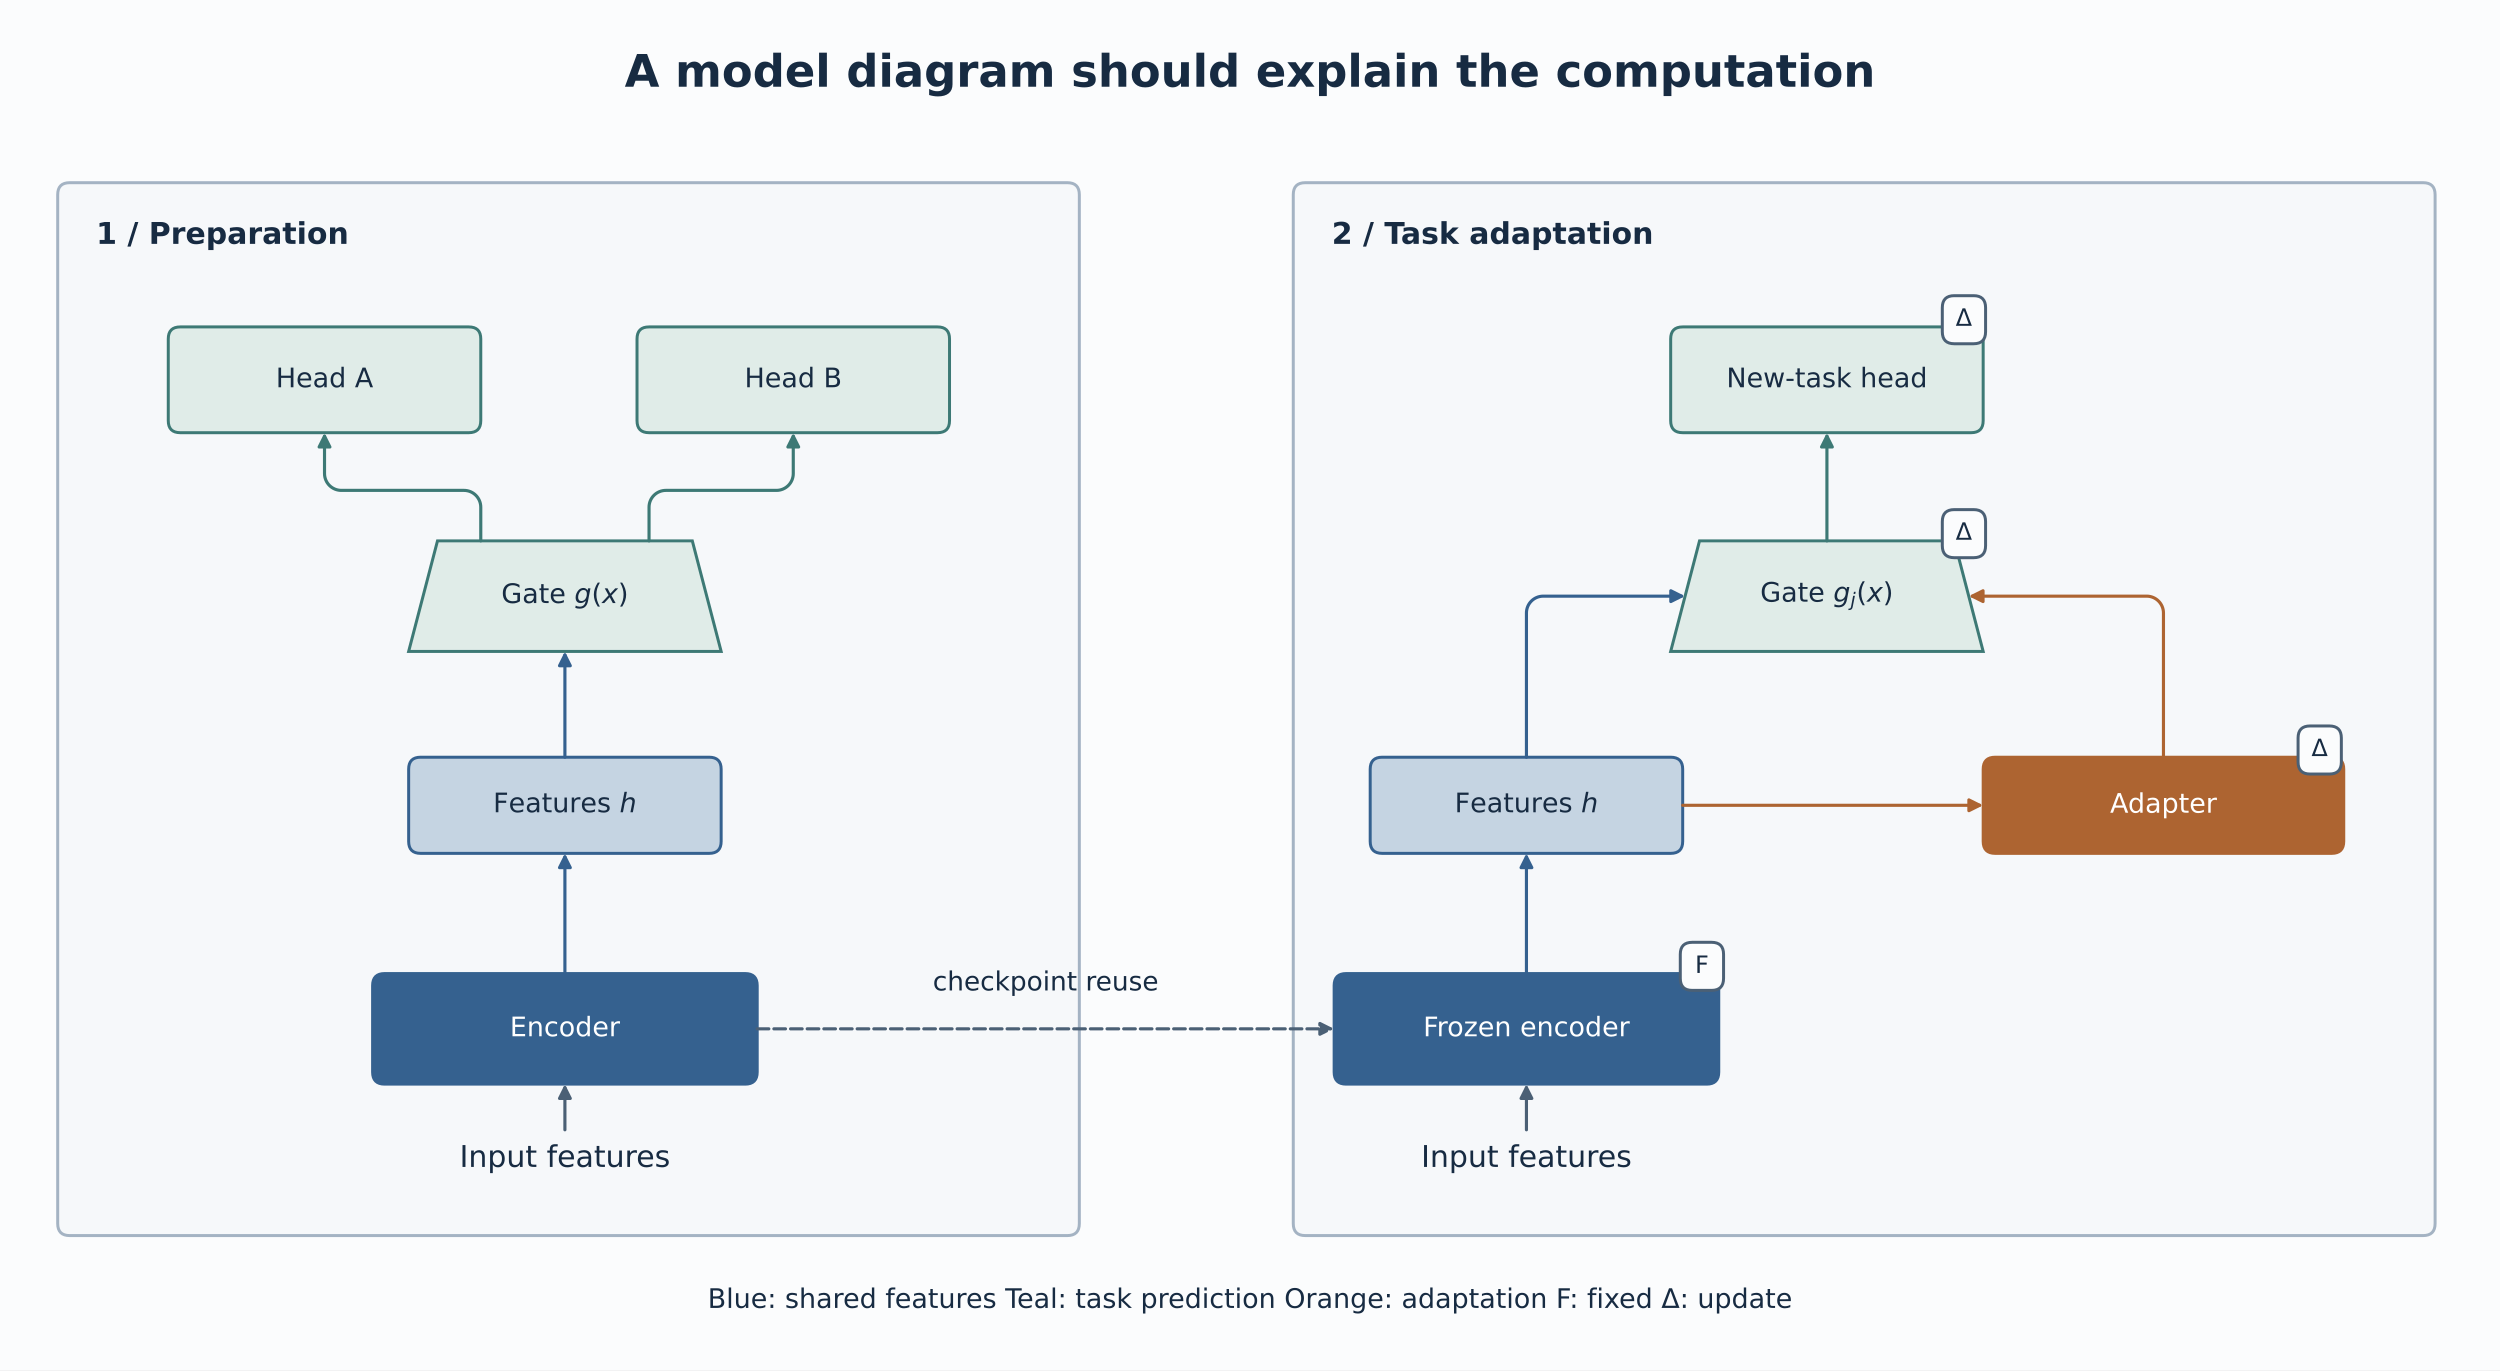
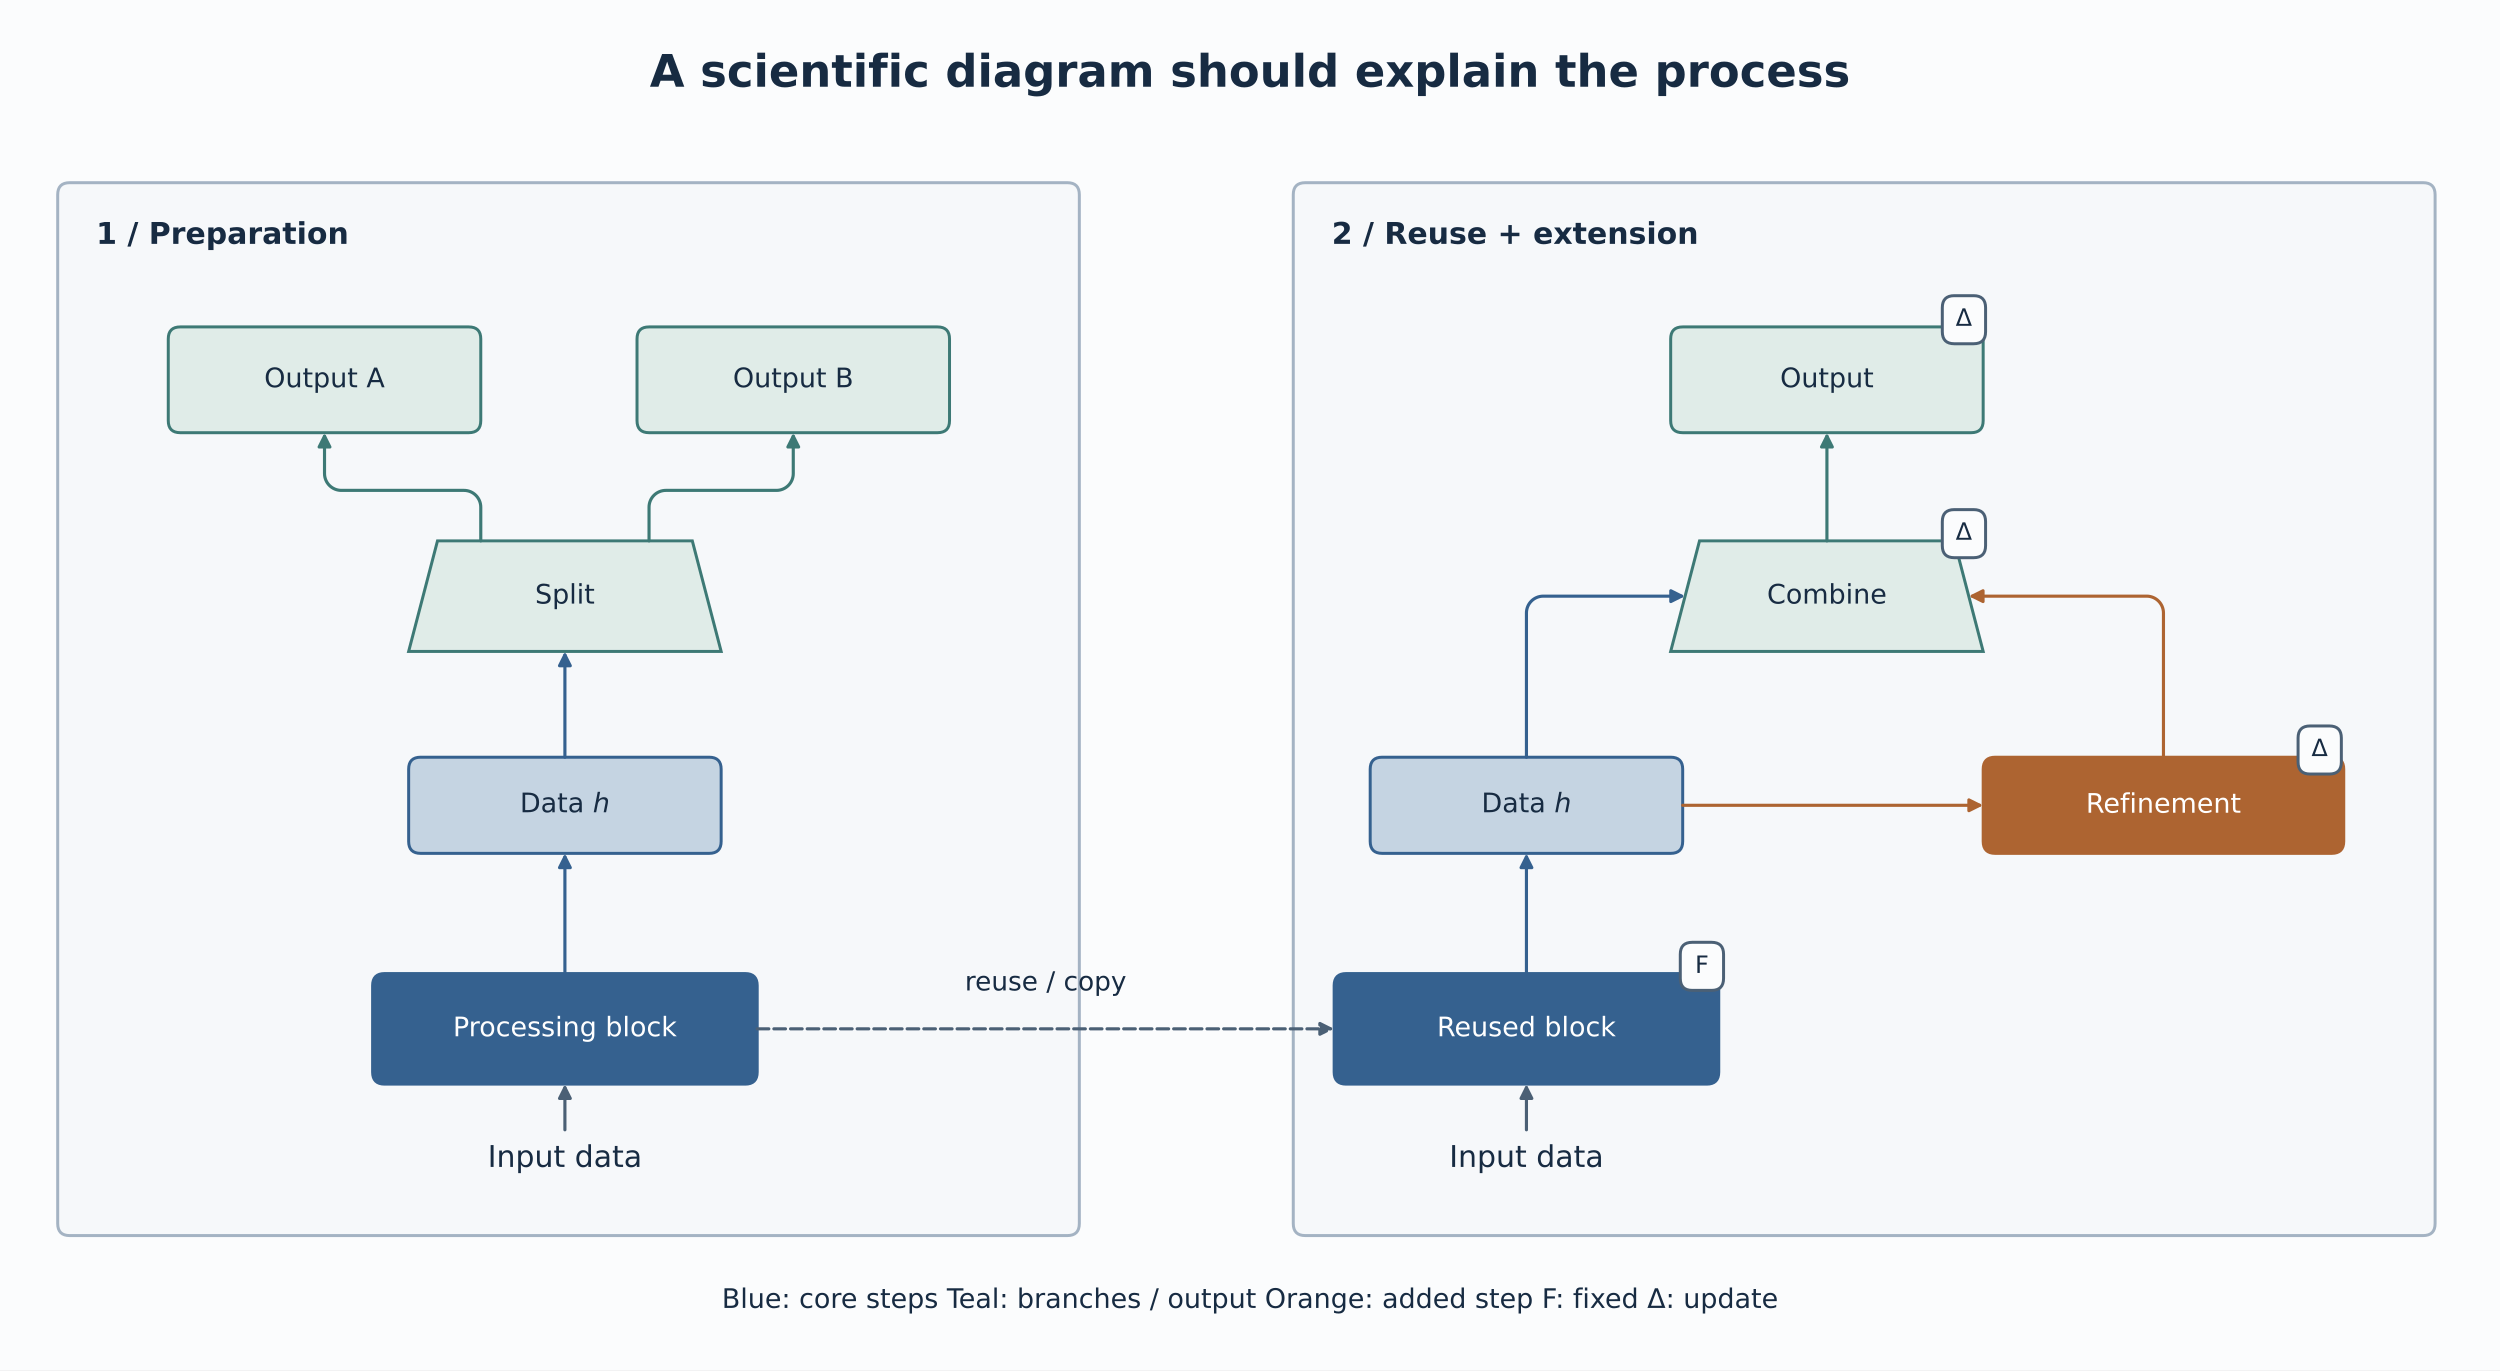
<svg xmlns="http://www.w3.org/2000/svg" width="835.2pt" height="457.754pt" viewBox="0 0 835.2 457.754" version="1.1">
  <defs>
    <style type="text/css">*{stroke-linejoin: round; stroke-linecap: butt}</style>
  </defs>
  <g id="figure_1">
    <g id="patch_1">
      <path d="M 0 457.754  L 835.2 457.754  L 835.2 0  L 0 0  z " style="fill: #fbfcfd" />
    </g>
    <g id="axes_1">
      <g id="patch_2">
        <path d="M 23.289 61.034  L 356.566 61.034  Q 360.582 61.034 360.582 65.049  L 360.582 408.766  Q 360.582 412.782 356.566 412.782  L 23.289 412.782  Q 19.274 412.782 19.274 408.766  L 19.274 65.049  Q 19.274 61.034 23.289 61.034  z " clip-path="url(#p89f67c90ca)" style="fill: #f6f8fa; stroke: #a4b3c3; stroke-linejoin: miter" />
      </g>
      <g id="patch_3">
        <path d="M 436.071 61.034  L 809.502 61.034  Q 813.517 61.034 813.517 65.049  L 813.517 408.766  Q 813.517 412.782 809.502 412.782  L 436.071 412.782  Q 432.055 412.782 432.055 408.766  L 432.055 65.049  Q 432.055 61.034 436.071 61.034  z " clip-path="url(#p89f67c90ca)" style="fill: #f6f8fa; stroke: #a4b3c3; stroke-linejoin: miter" />
      </g>
      <g id="patch_4">
        <path d="M 60.231 109.218  L 156.6 109.218  Q 160.615 109.218 160.615 113.234  L 160.615 140.538  Q 160.615 144.554 156.6 144.554  L 60.231 144.554  Q 56.215 144.554 56.215 140.538  L 56.215 113.234  Q 56.215 109.218 60.231 109.218  z " clip-path="url(#p89f67c90ca)" style="fill: #e0ece8; stroke: #3d7975; stroke-linejoin: miter" />
      </g>
      <g id="patch_5">
        <path d="M 216.831 109.218  L 313.2 109.218  Q 317.215 109.218 317.215 113.234  L 317.215 140.538  Q 317.215 144.554 313.2 144.554  L 216.831 144.554  Q 212.815 144.554 212.815 140.538  L 212.815 113.234  Q 212.815 109.218 216.831 109.218  z " clip-path="url(#p89f67c90ca)" style="fill: #e0ece8; stroke: #3d7975; stroke-linejoin: miter" />
      </g>
      <g id="patch_6">
        <path d="M 136.523 217.634  L 146.16 180.692  L 231.286 180.692  L 240.923 217.634  z " clip-path="url(#p89f67c90ca)" style="fill: #e0ece8; stroke: #3d7975; stroke-linejoin: miter" />
      </g>
      <g id="patch_7">
        <path d="M 140.538 252.969  L 236.908 252.969  Q 240.923 252.969 240.923 256.985  L 240.923 281.077  Q 240.923 285.092 236.908 285.092  L 140.538 285.092  Q 136.523 285.092 136.523 281.077  L 136.523 256.985  Q 136.523 252.969 140.538 252.969  z " clip-path="url(#p89f67c90ca)" style="fill: #c5d4e2; stroke: #35618f; stroke-linejoin: miter" />
      </g>
      <g id="patch_8">
        <path d="M 128.492 325.246  L 248.954 325.246  Q 252.969 325.246 252.969 329.262  L 252.969 358.172  Q 252.969 362.188 248.954 362.188  L 128.492 362.188  Q 124.477 362.188 124.477 358.172  L 124.477 329.262  Q 124.477 325.246 128.492 325.246  z " clip-path="url(#p89f67c90ca)" style="fill: #35618f; stroke: #35618f; stroke-linejoin: miter" />
      </g>
      <g id="patch_9">
        <path d="M 449.723 325.246  L 570.185 325.246  Q 574.2 325.246 574.2 329.262  L 574.2 358.172  Q 574.2 362.188 570.185 362.188  L 449.723 362.188  Q 445.708 362.188 445.708 358.172  L 445.708 329.262  Q 445.708 325.246 449.723 325.246  z " clip-path="url(#p89f67c90ca)" style="fill: #35618f; stroke: #35618f; stroke-linejoin: miter" />
      </g>
      <g id="patch_10">
        <path d="M 461.769 252.969  L 558.138 252.969  Q 562.154 252.969 562.154 256.985  L 562.154 281.077  Q 562.154 285.092 558.138 285.092  L 461.769 285.092  Q 457.754 285.092 457.754 281.077  L 457.754 256.985  Q 457.754 252.969 461.769 252.969  z " clip-path="url(#p89f67c90ca)" style="fill: #c5d4e2; stroke: #35618f; stroke-linejoin: miter" />
      </g>
      <g id="patch_11">
        <path d="M 666.554 252.969  L 778.985 252.969  Q 783 252.969 783 256.985  L 783 281.077  Q 783 285.092 778.985 285.092  L 666.554 285.092  Q 662.538 285.092 662.538 281.077  L 662.538 256.985  Q 662.538 252.969 666.554 252.969  z " clip-path="url(#p89f67c90ca)" style="fill: #ad6431; stroke: #ad6431; stroke-linejoin: miter" />
      </g>
      <g id="patch_12">
        <path d="M 558.138 217.634  L 567.775 180.692  L 652.902 180.692  L 662.538 217.634  z " clip-path="url(#p89f67c90ca)" style="fill: #e0ece8; stroke: #3d7975; stroke-linejoin: miter" />
      </g>
      <g id="patch_13">
        <path d="M 562.154 109.218  L 658.523 109.218  Q 662.538 109.218 662.538 113.234  L 662.538 140.538  Q 662.538 144.554 658.523 144.554  L 562.154 144.554  Q 558.138 144.554 558.138 140.538  L 558.138 113.234  Q 558.138 109.218 562.154 109.218  z " clip-path="url(#p89f67c90ca)" style="fill: #e0ece8; stroke: #3d7975; stroke-linejoin: miter" />
      </g>
      <g id="patch_14">
        <path d="M 565.366 314.806  L 571.791 314.806  Q 575.806 314.806 575.806 318.822  L 575.806 326.852  Q 575.806 330.868 571.791 330.868  L 565.366 330.868  Q 561.351 330.868 561.351 326.852  L 561.351 318.822  Q 561.351 314.806 565.366 314.806  z " clip-path="url(#p89f67c90ca)" style="fill: #fbfcfd; stroke: #4b6075; stroke-linejoin: miter" />
      </g>
      <g id="patch_15">
        <path d="M 771.757 242.529  L 778.182 242.529  Q 782.197 242.529 782.197 246.545  L 782.197 254.575  Q 782.197 258.591 778.182 258.591  L 771.757 258.591  Q 767.742 258.591 767.742 254.575  L 767.742 246.545  Q 767.742 242.529 771.757 242.529  z " clip-path="url(#p89f67c90ca)" style="fill: #fbfcfd; stroke: #4b6075; stroke-linejoin: miter" />
      </g>
      <g id="patch_16">
        <path d="M 652.902 170.252  L 659.326 170.252  Q 663.342 170.252 663.342 174.268  L 663.342 182.298  Q 663.342 186.314 659.326 186.314  L 652.902 186.314  Q 648.886 186.314 648.886 182.298  L 648.886 174.268  Q 648.886 170.252 652.902 170.252  z " clip-path="url(#p89f67c90ca)" style="fill: #fbfcfd; stroke: #4b6075; stroke-linejoin: miter" />
      </g>
      <g id="patch_17">
        <path d="M 652.902 98.778  L 659.326 98.778  Q 663.342 98.778 663.342 102.794  L 663.342 110.825  Q 663.342 114.84 659.326 114.84  L 652.902 114.84  Q 648.886 114.84 648.886 110.825  L 648.886 102.794  Q 648.886 98.778 652.902 98.778  z " clip-path="url(#p89f67c90ca)" style="fill: #fbfcfd; stroke: #4b6075; stroke-linejoin: miter" />
      </g>
      <g id="patch_18">
        <path d="M 188.723 377.446  L 188.723 363.362  " clip-path="url(#p89f67c90ca)" style="fill: none; stroke: #4b6075; stroke-width: 1.05; stroke-linecap: round" />
        <path d="M 186.923 366.962  L 188.723 363.362  L 190.523 366.962  z " clip-path="url(#p89f67c90ca)" style="fill: #4b6075; stroke: #4b6075; stroke-width: 1.05; stroke-linecap: round" />
      </g>
      <g id="patch_19">
        <path d="M 188.723 325.246  L 188.723 286.266  " clip-path="url(#p89f67c90ca)" style="fill: none; stroke: #35618f; stroke-width: 1.05; stroke-linecap: round" />
        <path d="M 186.923 289.866  L 188.723 286.266  L 190.523 289.866  z " clip-path="url(#p89f67c90ca)" style="fill: #35618f; stroke: #35618f; stroke-width: 1.05; stroke-linecap: round" />
      </g>
      <g id="patch_20">
        <path d="M 188.723 252.969  L 188.723 218.808  " clip-path="url(#p89f67c90ca)" style="fill: none; stroke: #35618f; stroke-width: 1.05; stroke-linecap: round" />
        <path d="M 186.923 222.408  L 188.723 218.808  L 190.523 222.408  z " clip-path="url(#p89f67c90ca)" style="fill: #35618f; stroke: #35618f; stroke-width: 1.05; stroke-linecap: round" />
      </g>
      <g id="patch_21">
        <path d="M 160.615 180.692  L 160.615 169.449  C 160.615 166.345 158.099 163.828 154.994 163.828  L 114.037 163.828  C 110.932 163.828 108.415 161.311 108.415 158.206  L 108.415 145.728  " clip-path="url(#p89f67c90ca)" style="fill: none; stroke: #3d7975; stroke-width: 1.05; stroke-linecap: round" />
        <path d="M 106.615 149.328  L 108.415 145.728  L 110.215 149.328  z " clip-path="url(#p89f67c90ca)" style="fill: #3d7975; stroke: #3d7975; stroke-width: 1.05; stroke-linecap: round" />
      </g>
      <g id="patch_22">
        <path d="M 216.831 180.692  L 216.831 169.449  C 216.831 166.345 219.348 163.828 222.452 163.828  L 259.394 163.828  C 262.499 163.828 265.015 161.311 265.015 158.206  L 265.015 145.728  " clip-path="url(#p89f67c90ca)" style="fill: none; stroke: #3d7975; stroke-width: 1.05; stroke-linecap: round" />
        <path d="M 263.215 149.328  L 265.015 145.728  L 266.815 149.328  z " clip-path="url(#p89f67c90ca)" style="fill: #3d7975; stroke: #3d7975; stroke-width: 1.05; stroke-linecap: round" />
      </g>
      <g id="patch_23">
        <path d="M 509.954 377.446  L 509.954 363.362  " clip-path="url(#p89f67c90ca)" style="fill: none; stroke: #4b6075; stroke-width: 1.05; stroke-linecap: round" />
        <path d="M 508.154 366.962  L 509.954 363.362  L 511.754 366.962  z " clip-path="url(#p89f67c90ca)" style="fill: #4b6075; stroke: #4b6075; stroke-width: 1.05; stroke-linecap: round" />
      </g>
      <g id="patch_24">
        <path d="M 509.954 325.246  L 509.954 286.266  " clip-path="url(#p89f67c90ca)" style="fill: none; stroke: #35618f; stroke-width: 1.05; stroke-linecap: round" />
        <path d="M 508.154 289.866  L 509.954 286.266  L 511.754 289.866  z " clip-path="url(#p89f67c90ca)" style="fill: #35618f; stroke: #35618f; stroke-width: 1.05; stroke-linecap: round" />
      </g>
      <g id="patch_25">
        <path d="M 562.154 269.031  L 661.365 269.031  " clip-path="url(#p89f67c90ca)" style="fill: none; stroke: #ad6431; stroke-width: 1.05; stroke-linecap: round" />
        <path d="M 657.765 267.231  L 661.365 269.031  L 657.765 270.831  z " clip-path="url(#p89f67c90ca)" style="fill: #ad6431; stroke: #ad6431; stroke-width: 1.05; stroke-linecap: round" />
      </g>
      <g id="patch_26">
        <path d="M 509.954 252.969  L 509.954 204.785  C 509.954 201.68 512.471 199.163 515.575 199.163  L 561.783 199.163  " clip-path="url(#p89f67c90ca)" style="fill: none; stroke: #35618f; stroke-width: 1.05; stroke-linecap: round" />
        <path d="M 558.183 197.363  L 561.783 199.163  L 558.183 200.963  z " clip-path="url(#p89f67c90ca)" style="fill: #35618f; stroke: #35618f; stroke-width: 1.05; stroke-linecap: round" />
      </g>
      <g id="patch_27">
        <path d="M 722.769 252.969  L 722.769 204.785  C 722.769 201.68 720.252 199.163 717.148 199.163  L 658.894 199.163  " clip-path="url(#p89f67c90ca)" style="fill: none; stroke: #ad6431; stroke-width: 1.05; stroke-linecap: round" />
        <path d="M 662.494 200.963  L 658.894 199.163  L 662.494 197.363  z " clip-path="url(#p89f67c90ca)" style="fill: #ad6431; stroke: #ad6431; stroke-width: 1.05; stroke-linecap: round" />
      </g>
      <g id="patch_28">
        <path d="M 610.338 180.692  L 610.338 145.728  " clip-path="url(#p89f67c90ca)" style="fill: none; stroke: #3d7975; stroke-width: 1.05; stroke-linecap: round" />
        <path d="M 608.538 149.328  L 610.338 145.728  L 612.138 149.328  z " clip-path="url(#p89f67c90ca)" style="fill: #3d7975; stroke: #3d7975; stroke-width: 1.05; stroke-linecap: round" />
      </g>
      <g id="patch_29">
        <path d="M 252.969 343.717  L 444.534 343.717  " clip-path="url(#p89f67c90ca)" style="fill: none; stroke-dasharray: 3.885,1.68; stroke-dashoffset: 0; stroke: #4b6075; stroke-width: 1.05; stroke-linecap: round" />
        <path d="M 440.934 341.917  L 444.534 343.717  L 440.934 345.517  z " clip-path="url(#p89f67c90ca)" style="fill: #4b6075; stroke-dasharray: 3.885,1.68; stroke-dashoffset: 0; stroke: #4b6075; stroke-width: 1.05; stroke-linecap: round" />
      </g>
      <g id="text_1">
-         <text style="font-weight: 700; font-size: 15px; font-family: 'DejaVu Sans'; text-anchor: middle; fill: #172b42" x="417.6" y="28.976" transform="rotate(-0 417.6 28.97585)">A model diagram should explain the computation</text>
+         <text style="font-weight: 700; font-size: 15px; font-family: 'DejaVu Sans'; text-anchor: middle; fill: #172b42" x="417.6" y="28.976" transform="rotate(-0 417.6 28.97585)">A scientific diagram should explain the process</text>
      </g>
      <g id="text_2">
        <text style="font-weight: 700; font-size: 10px; font-family: 'DejaVu Sans'; text-anchor: start; fill: #172b42" x="32.123" y="81.461" transform="rotate(-0 32.12308 81.46091)">1 / Preparation</text>
      </g>
      <g id="text_3">
-         <text style="font-weight: 700; font-size: 10px; font-family: 'DejaVu Sans'; text-anchor: start; fill: #172b42" x="444.905" y="81.461" transform="rotate(-0 444.9046 81.46091)">2 / Task adaptation</text>
+         <text style="font-weight: 700; font-size: 10px; font-family: 'DejaVu Sans'; text-anchor: start; fill: #172b42" x="444.905" y="81.461" transform="rotate(-0 444.9046 81.46091)">2 / Reuse + extension</text>
      </g>
      <g id="text_4">
-         <text style="font-size: 9px; font-family: 'DejaVu Sans'; text-anchor: middle; fill: #172b42" x="108.415" y="129.37" transform="rotate(-0 108.4154 129.3696)">Head A</text>
+         <text style="font-size: 9px; font-family: 'DejaVu Sans'; text-anchor: middle; fill: #172b42" x="108.415" y="129.37" transform="rotate(-0 108.4154 129.3696)">Output A</text>
      </g>
      <g id="text_5">
-         <text style="font-size: 9px; font-family: 'DejaVu Sans'; text-anchor: middle; fill: #172b42" x="265.015" y="129.37" transform="rotate(-0 265.0154 129.3696)">Head B</text>
+         <text style="font-size: 9px; font-family: 'DejaVu Sans'; text-anchor: middle; fill: #172b42" x="265.015" y="129.37" transform="rotate(-0 265.0154 129.3696)">Output B</text>
      </g>
      <g id="text_6">
-         <g style="fill: #172b42" transform="translate(167.4831 201.6381)">
-           <text>
-             <tspan x="0" y="-0.172" style="font-size: 9px; font-family: 'DejaVu Sans'; fill: #172b42">G</tspan>
-             <tspan x="6.974" y="-0.172" style="font-size: 9px; font-family: 'DejaVu Sans'; fill: #172b42">a</tspan>
-             <tspan x="12.489" y="-0.172" style="font-size: 9px; font-family: 'DejaVu Sans'; fill: #172b42">t</tspan>
-             <tspan x="16.018" y="-0.172" style="font-size: 9px; font-family: 'DejaVu Sans'; fill: #172b42">e</tspan>
-             <tspan x="21.555" y="-0.172" style="font-size: 9px; font-family: 'DejaVu Sans'; fill: #172b42"> </tspan>
-             <tspan x="30.129" y="-0.172" style="font-size: 9px; font-family: 'DejaVu Sans'; fill: #172b42">(</tspan>
-             <tspan x="38.966" y="-0.172" style="font-size: 9px; font-family: 'DejaVu Sans'; fill: #172b42">)</tspan>
-             <tspan x="24.416" y="-0.172" style="font-style: oblique; font-size: 9px; font-family: 'DejaVu Sans'; fill: #172b42">g</tspan>
-             <tspan x="33.64" y="-0.172" style="font-style: oblique; font-size: 9px; font-family: 'DejaVu Sans'; fill: #172b42">x</tspan>
-           </text>
-         </g>
+         <text style="font-size: 9px; font-family: 'DejaVu Sans'; text-anchor: middle; fill: #172b42" x="188.723" y="201.647" transform="rotate(-0 188.7231 201.6465)">Split</text>
      </g>
      <g id="text_7">
-         <g style="fill: #172b42" transform="translate(164.7381 271.5142)">
-           <text>
-             <tspan x="0" y="-0.156" style="font-size: 9px; font-family: 'DejaVu Sans'; fill: #172b42">F</tspan>
-             <tspan x="5.177" y="-0.156" style="font-size: 9px; font-family: 'DejaVu Sans'; fill: #172b42">e</tspan>
-             <tspan x="10.714" y="-0.156" style="font-size: 9px; font-family: 'DejaVu Sans'; fill: #172b42">a</tspan>
-             <tspan x="16.229" y="-0.156" style="font-size: 9px; font-family: 'DejaVu Sans'; fill: #172b42">t</tspan>
-             <tspan x="19.758" y="-0.156" style="font-size: 9px; font-family: 'DejaVu Sans'; fill: #172b42">u</tspan>
-             <tspan x="25.462" y="-0.156" style="font-size: 9px; font-family: 'DejaVu Sans'; fill: #172b42">r</tspan>
-             <tspan x="29.162" y="-0.156" style="font-size: 9px; font-family: 'DejaVu Sans'; fill: #172b42">e</tspan>
-             <tspan x="34.699" y="-0.156" style="font-size: 9px; font-family: 'DejaVu Sans'; fill: #172b42">s</tspan>
-             <tspan x="39.388" y="-0.156" style="font-size: 9px; font-family: 'DejaVu Sans'; fill: #172b42"> </tspan>
-             <tspan x="42.249" y="-0.156" style="font-style: oblique; font-size: 9px; font-family: 'DejaVu Sans'; fill: #172b42">h</tspan>
+         <g style="fill: #172b42" transform="translate(173.6931 271.5142)">
+           <text>
+             <tspan x="0" y="-0.156" style="font-size: 9px; font-family: 'DejaVu Sans'; fill: #172b42">D</tspan>
+             <tspan x="6.93" y="-0.156" style="font-size: 9px; font-family: 'DejaVu Sans'; fill: #172b42">a</tspan>
+             <tspan x="12.445" y="-0.156" style="font-size: 9px; font-family: 'DejaVu Sans'; fill: #172b42">t</tspan>
+             <tspan x="15.974" y="-0.156" style="font-size: 9px; font-family: 'DejaVu Sans'; fill: #172b42">a</tspan>
+             <tspan x="21.489" y="-0.156" style="font-size: 9px; font-family: 'DejaVu Sans'; fill: #172b42"> </tspan>
+             <tspan x="24.35" y="-0.156" style="font-style: oblique; font-size: 9px; font-family: 'DejaVu Sans'; fill: #172b42">h</tspan>
          </text>
        </g>
      </g>
      <g id="text_8">
-         <text style="font-size: 9px; font-family: 'DejaVu Sans'; text-anchor: middle; fill: #ffffff" x="188.723" y="346.2" transform="rotate(-0 188.7231 346.2004)">Encoder</text>
+         <text style="font-size: 9px; font-family: 'DejaVu Sans'; text-anchor: middle; fill: #ffffff" x="188.723" y="346.2" transform="rotate(-0 188.7231 346.2004)">Processing block</text>
      </g>
      <g id="text_9">
-         <text style="font-size: 10px; font-family: 'DejaVu Sans'; text-anchor: middle; fill: #172b42" x="188.723" y="389.842" transform="rotate(-0 188.7231 389.8425)">Input features</text>
+         <text style="font-size: 10px; font-family: 'DejaVu Sans'; text-anchor: middle; fill: #172b42" x="188.723" y="389.842" transform="rotate(-0 188.7231 389.8425)">Input data</text>
      </g>
      <g id="text_10">
-         <text style="font-size: 9px; font-family: 'DejaVu Sans'; text-anchor: middle; fill: #ffffff" x="509.954" y="346.2" transform="rotate(-0 509.9538 346.2004)">Frozen encoder</text>
+         <text style="font-size: 9px; font-family: 'DejaVu Sans'; text-anchor: middle; fill: #ffffff" x="509.954" y="346.2" transform="rotate(-0 509.9538 346.2004)">Reused block</text>
      </g>
      <g id="text_11">
-         <g style="fill: #172b42" transform="translate(485.9688 271.5142)">
-           <text>
-             <tspan x="0" y="-0.156" style="font-size: 9px; font-family: 'DejaVu Sans'; fill: #172b42">F</tspan>
-             <tspan x="5.177" y="-0.156" style="font-size: 9px; font-family: 'DejaVu Sans'; fill: #172b42">e</tspan>
-             <tspan x="10.714" y="-0.156" style="font-size: 9px; font-family: 'DejaVu Sans'; fill: #172b42">a</tspan>
-             <tspan x="16.229" y="-0.156" style="font-size: 9px; font-family: 'DejaVu Sans'; fill: #172b42">t</tspan>
-             <tspan x="19.758" y="-0.156" style="font-size: 9px; font-family: 'DejaVu Sans'; fill: #172b42">u</tspan>
-             <tspan x="25.462" y="-0.156" style="font-size: 9px; font-family: 'DejaVu Sans'; fill: #172b42">r</tspan>
-             <tspan x="29.162" y="-0.156" style="font-size: 9px; font-family: 'DejaVu Sans'; fill: #172b42">e</tspan>
-             <tspan x="34.699" y="-0.156" style="font-size: 9px; font-family: 'DejaVu Sans'; fill: #172b42">s</tspan>
-             <tspan x="39.388" y="-0.156" style="font-size: 9px; font-family: 'DejaVu Sans'; fill: #172b42"> </tspan>
-             <tspan x="42.249" y="-0.156" style="font-style: oblique; font-size: 9px; font-family: 'DejaVu Sans'; fill: #172b42">h</tspan>
+         <g style="fill: #172b42" transform="translate(494.9238 271.5142)">
+           <text>
+             <tspan x="0" y="-0.156" style="font-size: 9px; font-family: 'DejaVu Sans'; fill: #172b42">D</tspan>
+             <tspan x="6.93" y="-0.156" style="font-size: 9px; font-family: 'DejaVu Sans'; fill: #172b42">a</tspan>
+             <tspan x="12.445" y="-0.156" style="font-size: 9px; font-family: 'DejaVu Sans'; fill: #172b42">t</tspan>
+             <tspan x="15.974" y="-0.156" style="font-size: 9px; font-family: 'DejaVu Sans'; fill: #172b42">a</tspan>
+             <tspan x="21.489" y="-0.156" style="font-size: 9px; font-family: 'DejaVu Sans'; fill: #172b42"> </tspan>
+             <tspan x="24.35" y="-0.156" style="font-style: oblique; font-size: 9px; font-family: 'DejaVu Sans'; fill: #172b42">h</tspan>
          </text>
        </g>
      </g>
      <g id="text_12">
-         <text style="font-size: 9px; font-family: 'DejaVu Sans'; text-anchor: middle; fill: #ffffff" x="722.769" y="271.514" transform="rotate(-0 722.7692 271.5142)">Adapter</text>
+         <text style="font-size: 9px; font-family: 'DejaVu Sans'; text-anchor: middle; fill: #ffffff" x="722.769" y="271.514" transform="rotate(-0 722.7692 271.5142)">Refinement</text>
      </g>
      <g id="text_13">
-         <g style="fill: #172b42" transform="translate(588.0635 201.1881)">
-           <text>
-             <tspan x="0" y="-0.172" style="font-size: 9px; font-family: 'DejaVu Sans'; fill: #172b42">G</tspan>
-             <tspan x="6.974" y="-0.172" style="font-size: 9px; font-family: 'DejaVu Sans'; fill: #172b42">a</tspan>
-             <tspan x="12.489" y="-0.172" style="font-size: 9px; font-family: 'DejaVu Sans'; fill: #172b42">t</tspan>
-             <tspan x="16.018" y="-0.172" style="font-size: 9px; font-family: 'DejaVu Sans'; fill: #172b42">e</tspan>
-             <tspan x="21.555" y="-0.172" style="font-size: 9px; font-family: 'DejaVu Sans'; fill: #172b42"> </tspan>
-             <tspan x="32.125" y="-0.172" style="font-size: 9px; font-family: 'DejaVu Sans'; fill: #172b42">(</tspan>
-             <tspan x="40.963" y="-0.172" style="font-size: 9px; font-family: 'DejaVu Sans'; fill: #172b42">)</tspan>
-             <tspan x="24.416" y="-0.172" style="font-style: oblique; font-size: 9px; font-family: 'DejaVu Sans'; fill: #172b42">g</tspan>
-             <tspan x="35.637" y="-0.172" style="font-style: oblique; font-size: 9px; font-family: 'DejaVu Sans'; fill: #172b42">x</tspan>
-             <tspan x="30.129" y="1.305" style="font-style: oblique; font-size: 6.3px; font-family: 'DejaVu Sans'; fill: #172b42">j</tspan>
-           </text>
-         </g>
+         <text style="font-size: 9px; font-family: 'DejaVu Sans'; text-anchor: middle; fill: #172b42" x="610.338" y="201.647" transform="rotate(-0 610.3385 201.6465)">Combine</text>
      </g>
      <g id="text_14">
-         <text style="font-size: 9px; font-family: 'DejaVu Sans'; text-anchor: middle; fill: #172b42" x="610.338" y="129.37" transform="rotate(-0 610.3385 129.3696)">New-task head</text>
+         <text style="font-size: 9px; font-family: 'DejaVu Sans'; text-anchor: middle; fill: #172b42" x="610.338" y="129.37" transform="rotate(-0 610.3385 129.3696)">Output</text>
      </g>
      <g id="text_15">
-         <text style="font-size: 10px; font-family: 'DejaVu Sans'; text-anchor: middle; fill: #172b42" x="509.954" y="389.842" transform="rotate(-0 509.9538 389.8425)">Input features</text>
+         <text style="font-size: 10px; font-family: 'DejaVu Sans'; text-anchor: middle; fill: #172b42" x="509.954" y="389.842" transform="rotate(-0 509.9538 389.8425)">Input data</text>
      </g>
      <g id="text_16">
-         <text style="font-size: 8.8px; font-family: 'DejaVu Sans'; text-anchor: middle; fill: #172b42" x="349.338" y="330.887" transform="rotate(-0 349.3385 330.8867)">checkpoint reuse</text>
+         <text style="font-size: 8.8px; font-family: 'DejaVu Sans'; text-anchor: middle; fill: #172b42" x="349.338" y="330.887" transform="rotate(-0 349.3385 330.8867)">reuse / copy</text>
      </g>
      <g id="text_17">
        <text style="font-size: 8px; font-family: 'DejaVu Sans'; text-anchor: middle; fill: #172b42" x="568.578" y="325.044" transform="rotate(-0 568.5785 325.0444)">F</text>
      </g>
      <g id="text_18">
        <g style="fill: #172b42" transform="translate(772.2092 252.7675)">
          <text>
            <tspan x="0" y="-0.172" style="font-size: 8px; font-family: 'DejaVu Sans'; fill: #172b42">Δ</tspan>
          </text>
        </g>
      </g>
      <g id="text_19">
        <g style="fill: #172b42" transform="translate(653.3538 180.4906)">
          <text>
            <tspan x="0" y="-0.172" style="font-size: 8px; font-family: 'DejaVu Sans'; fill: #172b42">Δ</tspan>
          </text>
        </g>
      </g>
      <g id="text_20">
        <g style="fill: #172b42" transform="translate(653.3538 109.0167)">
          <text>
            <tspan x="0" y="-0.172" style="font-size: 8px; font-family: 'DejaVu Sans'; fill: #172b42">Δ</tspan>
          </text>
        </g>
      </g>
      <g id="text_21">
-         <text style="font-size: 9px; font-family: 'DejaVu Sans'; text-anchor: middle; fill: #172b42" x="417.6" y="436.948" transform="rotate(-0 417.6 436.9481)">Blue: shared features     Teal: task prediction     Orange: adaptation     F: fixed     Δ: update</text>
+         <text style="font-size: 9px; font-family: 'DejaVu Sans'; text-anchor: middle; fill: #172b42" x="417.6" y="436.948" transform="rotate(-0 417.6 436.9481)">Blue: core steps     Teal: branches / output     Orange: added step     F: fixed     Δ: update</text>
      </g>
    </g>
  </g>
  <defs>
    <clipPath id="p89f67c90ca">
      <rect x="0" y="0" width="835.2" height="457.754" />
    </clipPath>
  </defs>
</svg>
